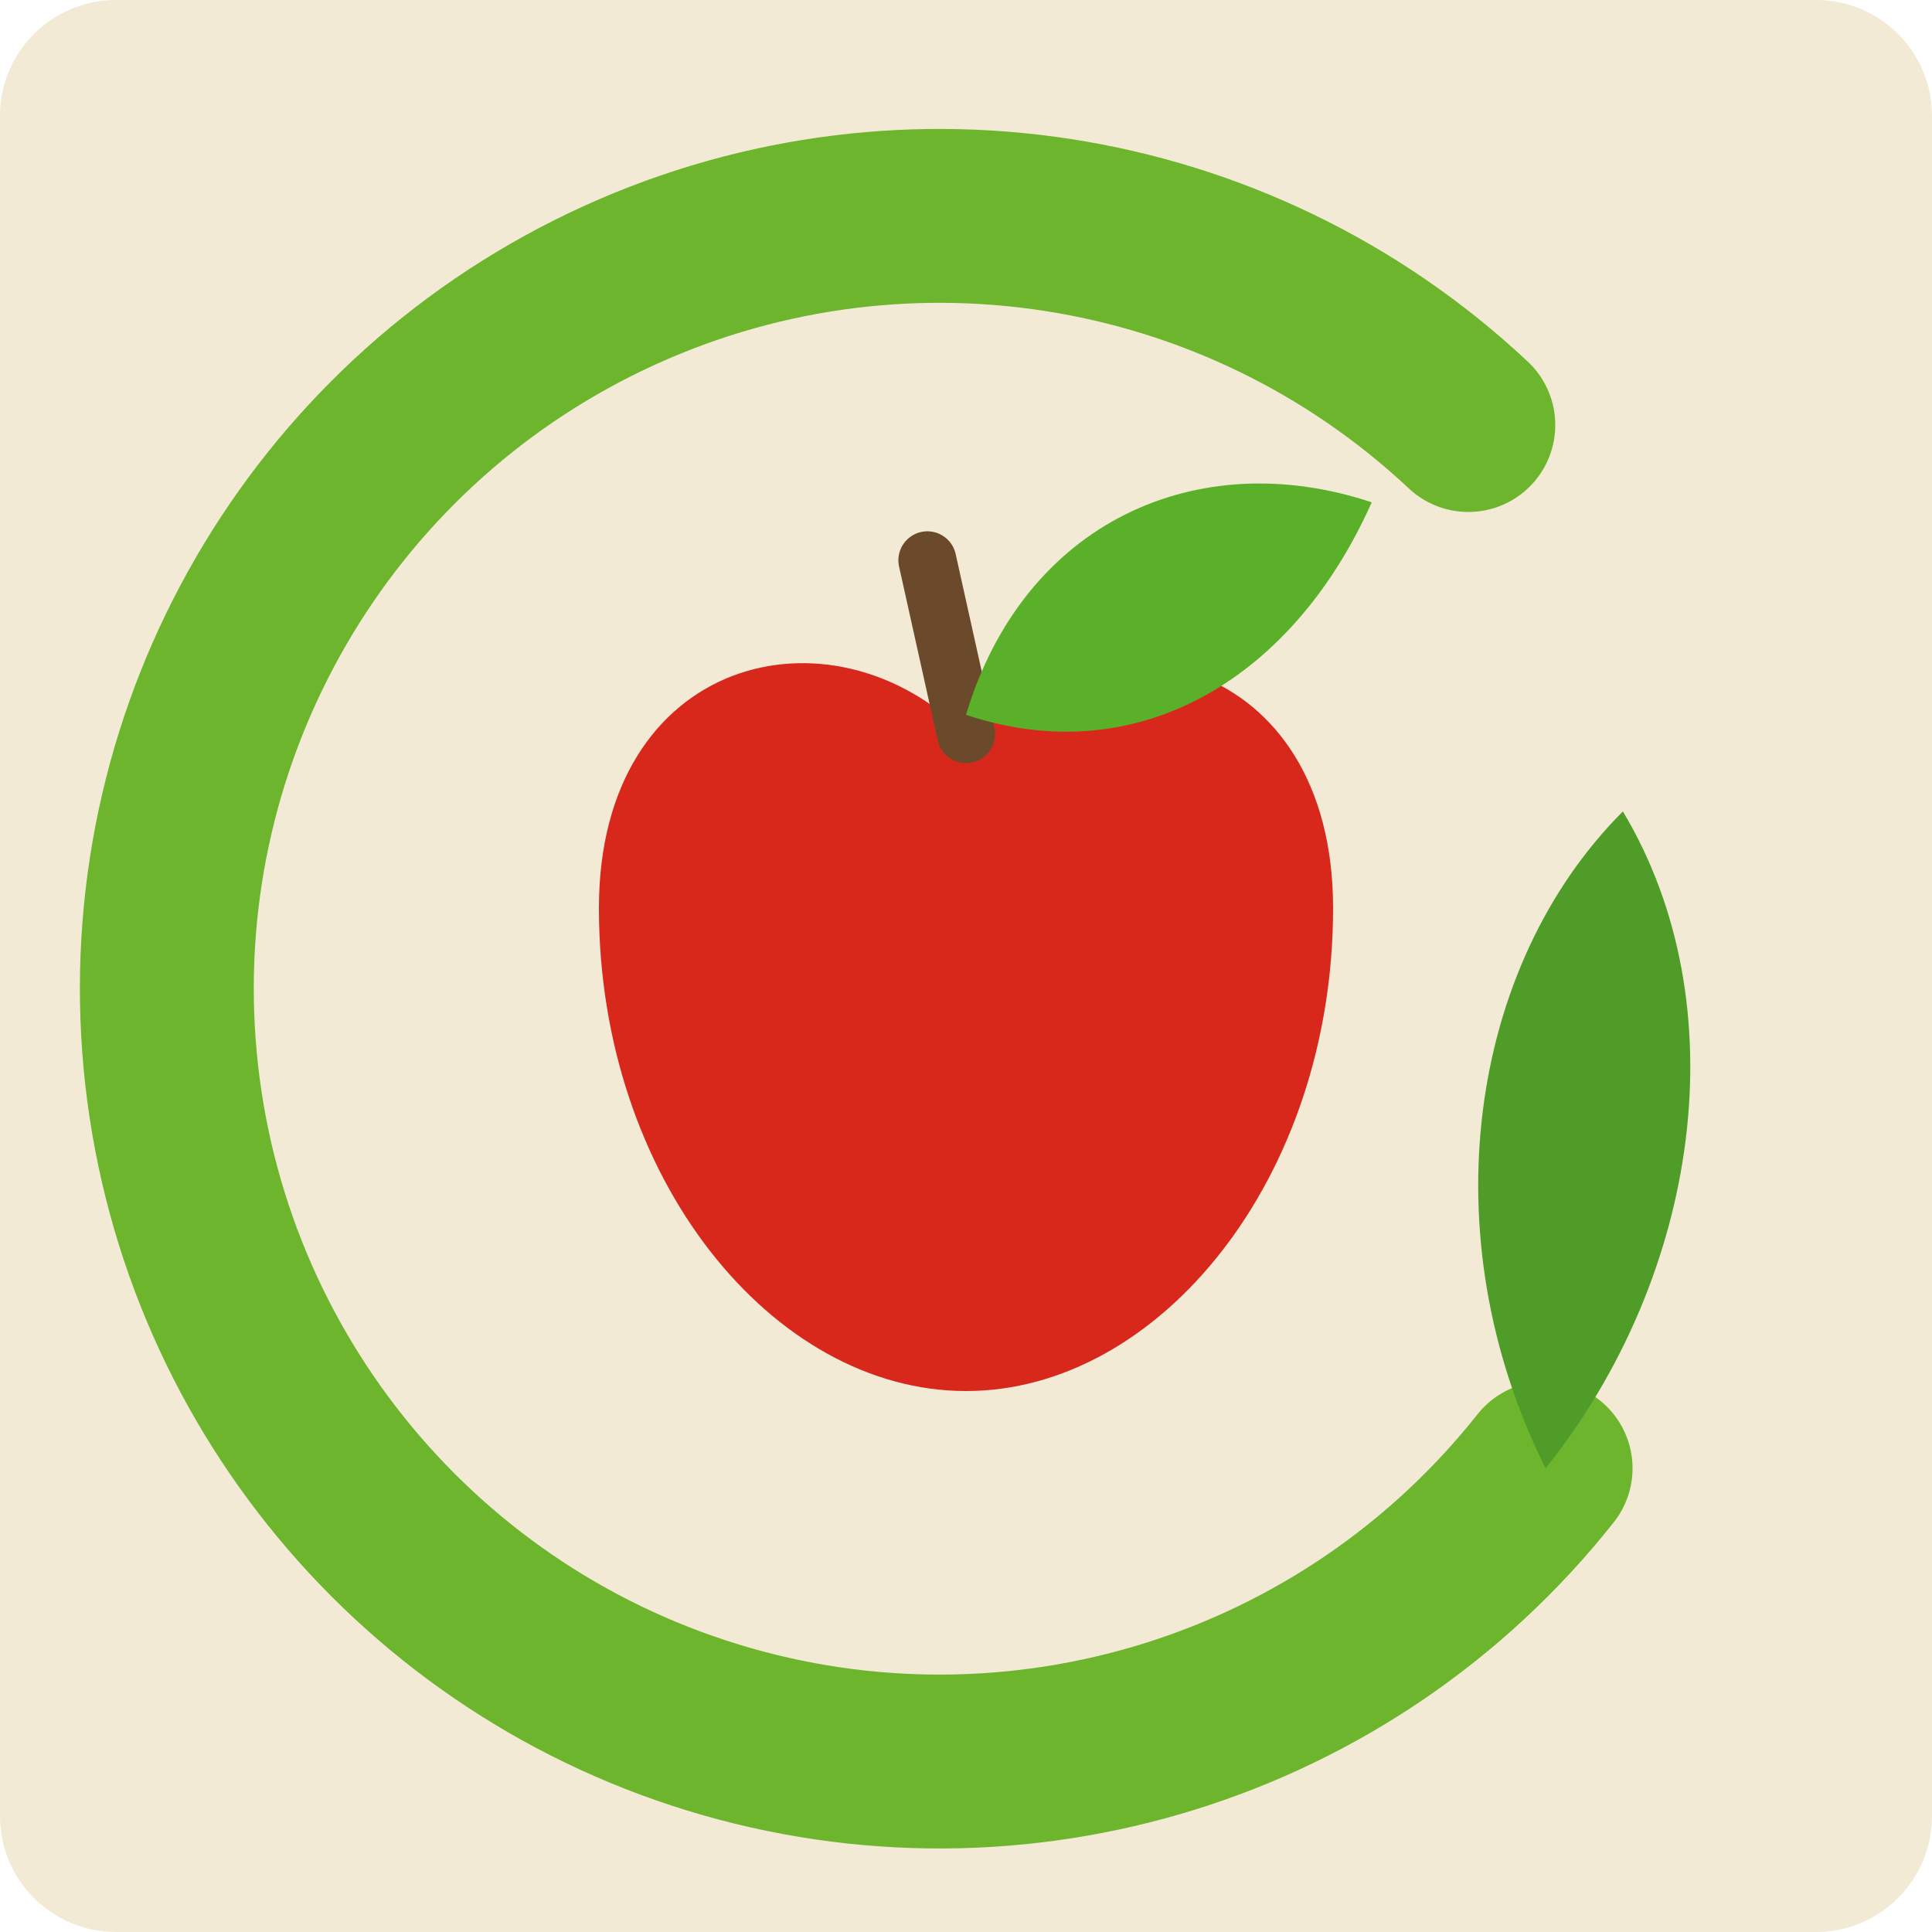
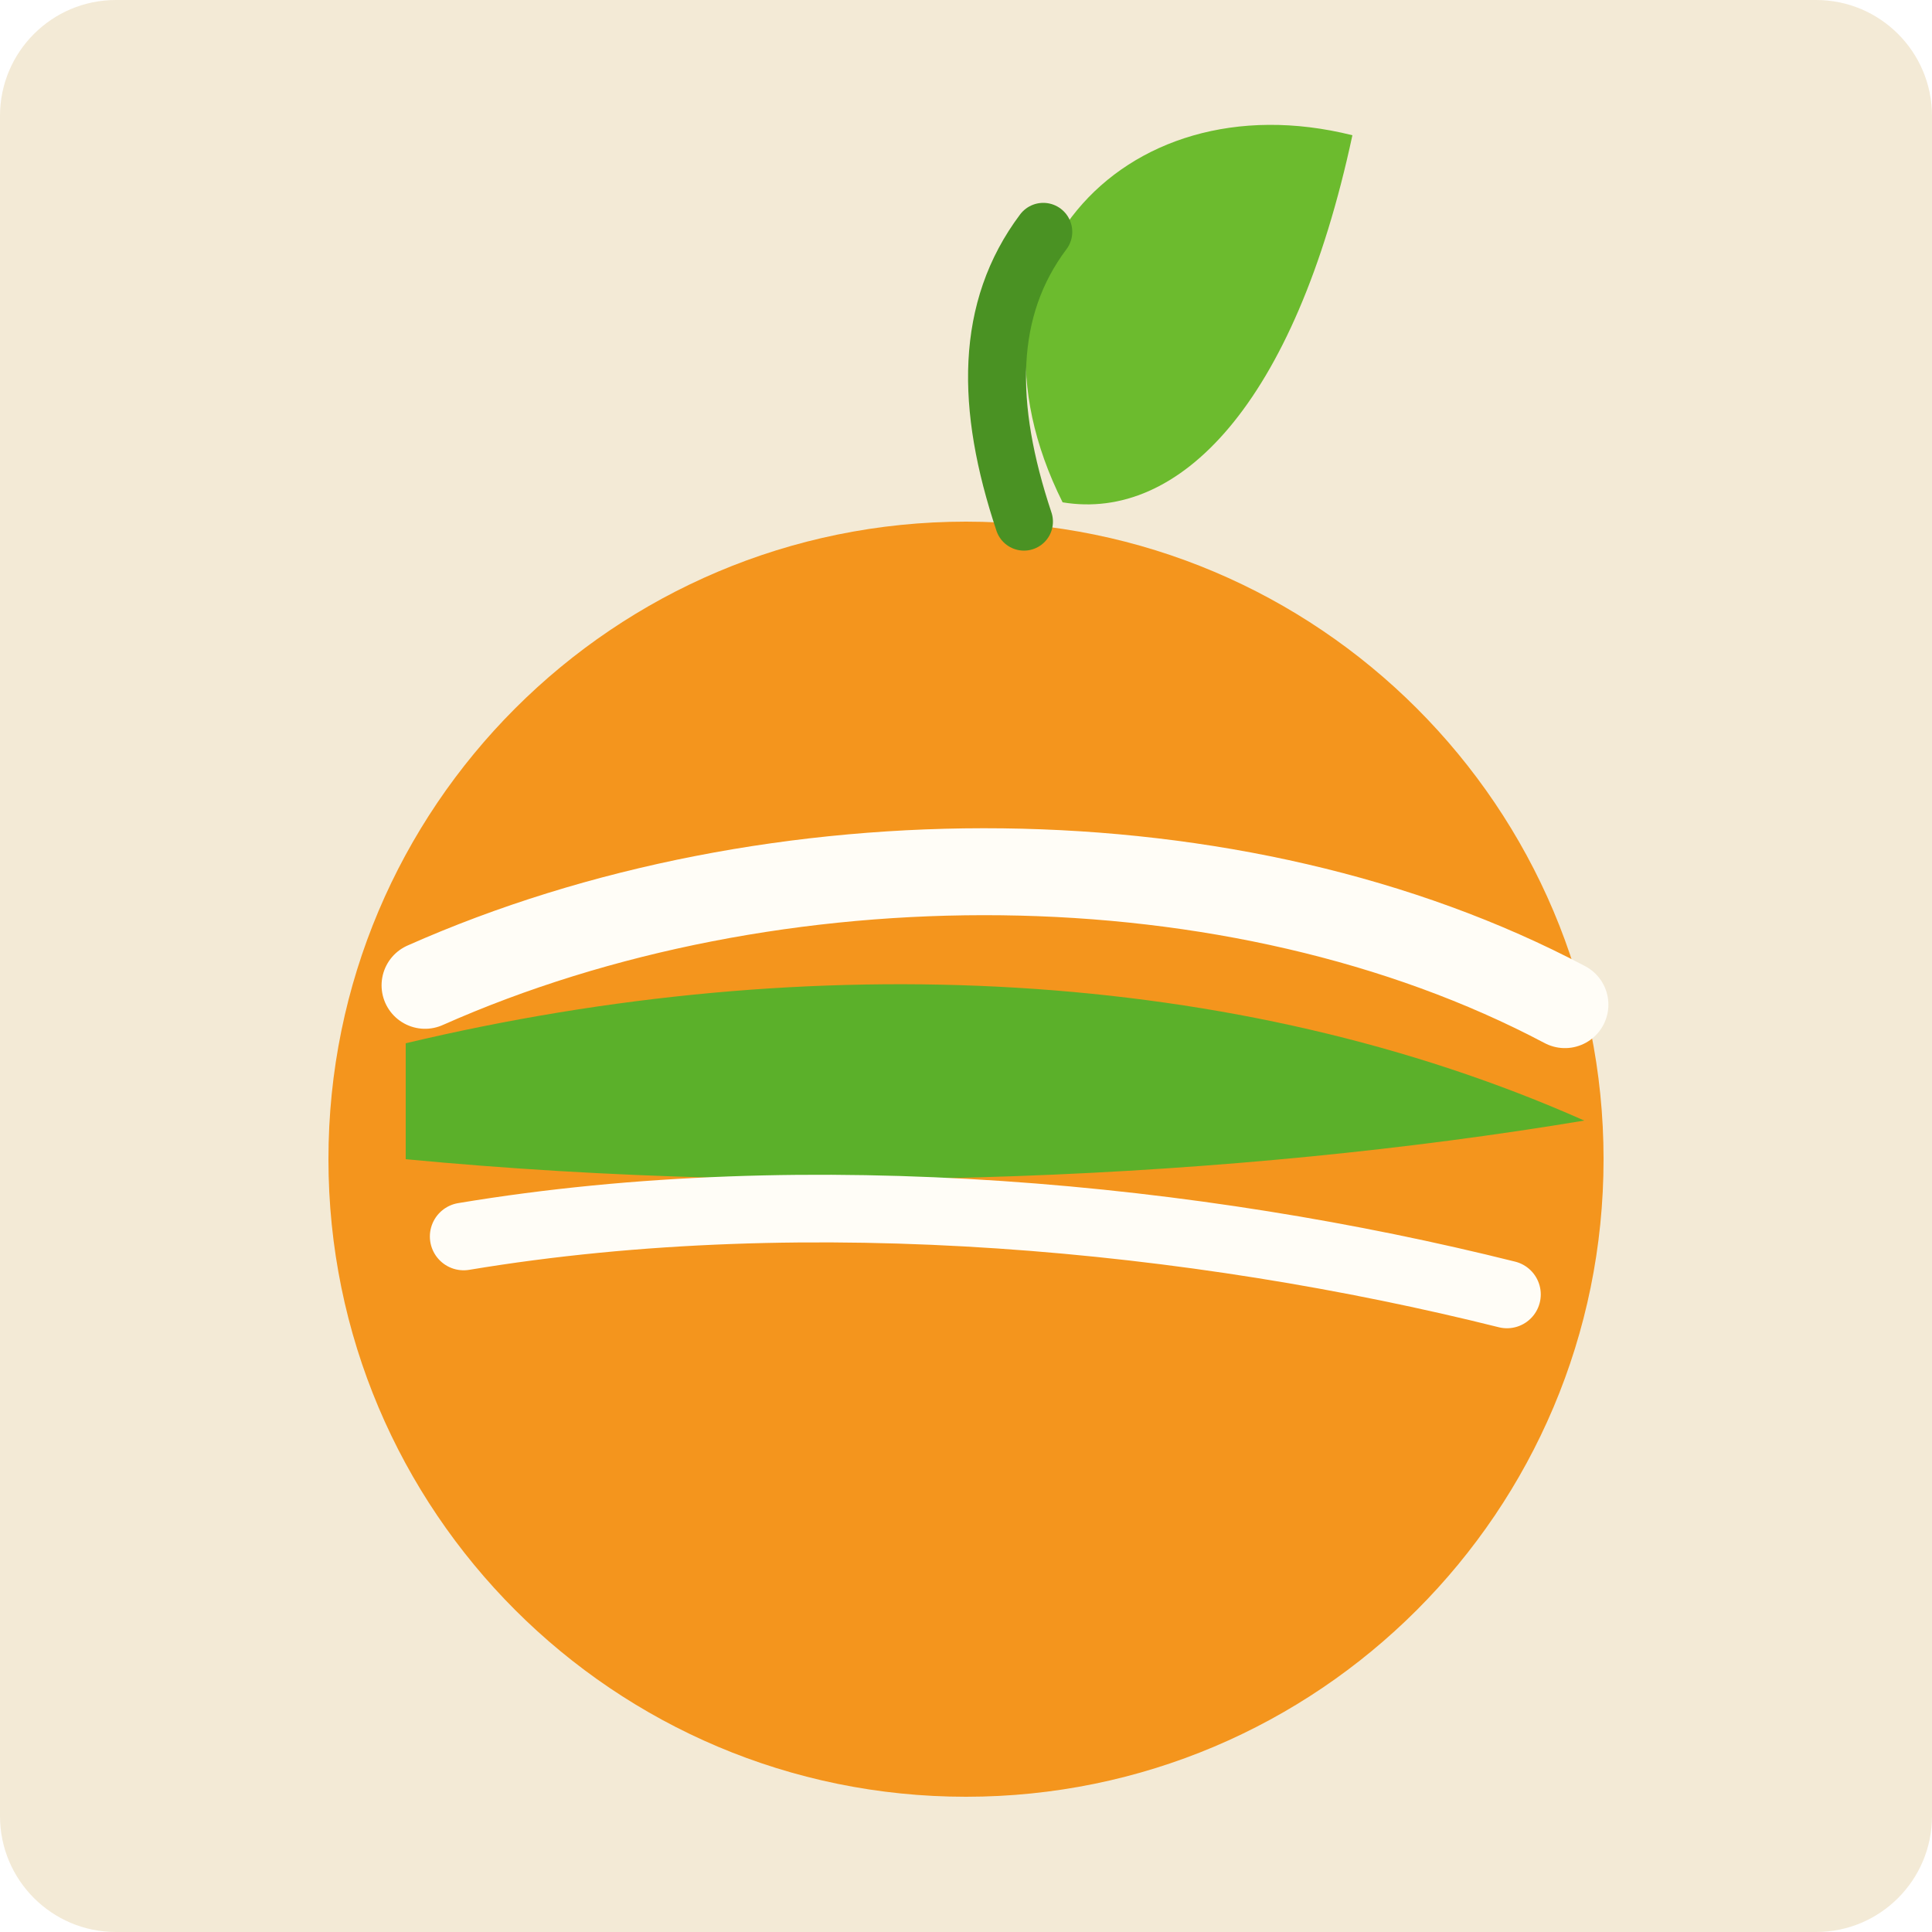
<svg xmlns="http://www.w3.org/2000/svg" viewBox="0 0 100 100">
  <rect width="100" height="100" rx="6" fill="#f3ead6" />
-   <path d="M76 22 A40 40 0 1 0 80 76" stroke="#6cb52d" stroke-width="9" stroke-linecap="round" fill="none" />
-   <path d="M80 76 C88 66 90 52 84 42 C76 50 74 64 80 76 Z" fill="#4f9d28" />
-   <path d="M50 38 C43 31 31 34 31 47 C31 61 40 72 50 72 C60 72 69 61 69 47 C69 34 57 31 50 38 Z" fill="#d8281c" />
-   <path d="M50 38 L48 29" stroke="#6b4a2b" stroke-width="3" stroke-linecap="round" />
-   <path d="M50 37 C53 27 62 23 71 26 C67 35 59 40 50 37 Z" fill="#5bb02a" />
+   <circle cx="50" cy="60" r="33" fill="#f4951d" />
+   <path d="M50 27 A33 33 0 0 1 50 93 A33 33 0 0 0 50 27 Z" fill="#f8b133" />
+   <path d="M22 51 C40 43 64 43 81 52" stroke="#fffdf7" stroke-width="4.5" stroke-linecap="round" fill="none" />
+   <path d="M21 54 C42 49 64 50 82 58 C64 61 42 62 21 60 Z" fill="#5bb02a" />
+   <path d="M24 64 C42 61 62 63 78 67" stroke="#fffdf7" stroke-width="3.5" stroke-linecap="round" fill="none" />
+   <path d="M55 26 C49 14 58 4 70 7 C67 21 61 27 55 26 Z" fill="#6cbb2e" />
+   <path d="M53 27 C51 21 51 16 54 12" stroke="#4a9223" stroke-width="3" stroke-linecap="round" fill="none" />
</svg>
